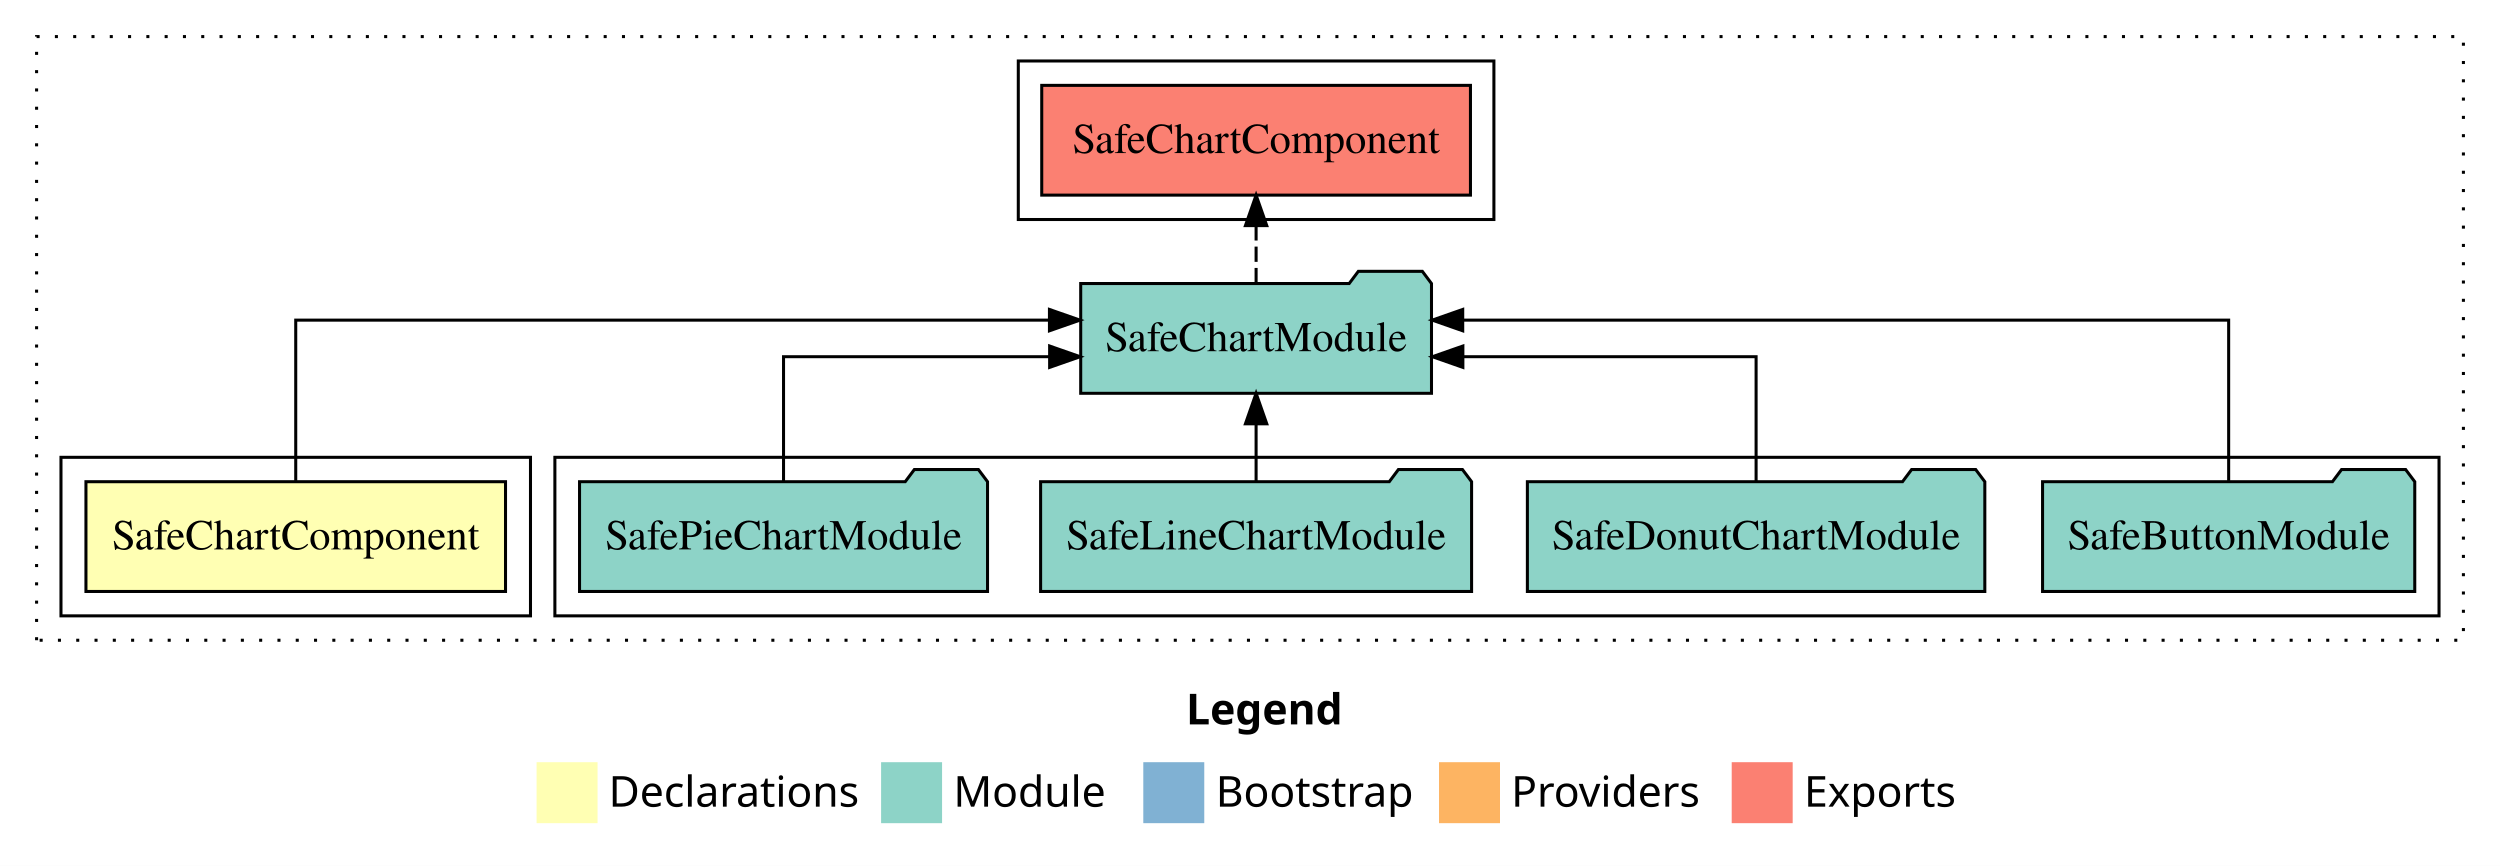
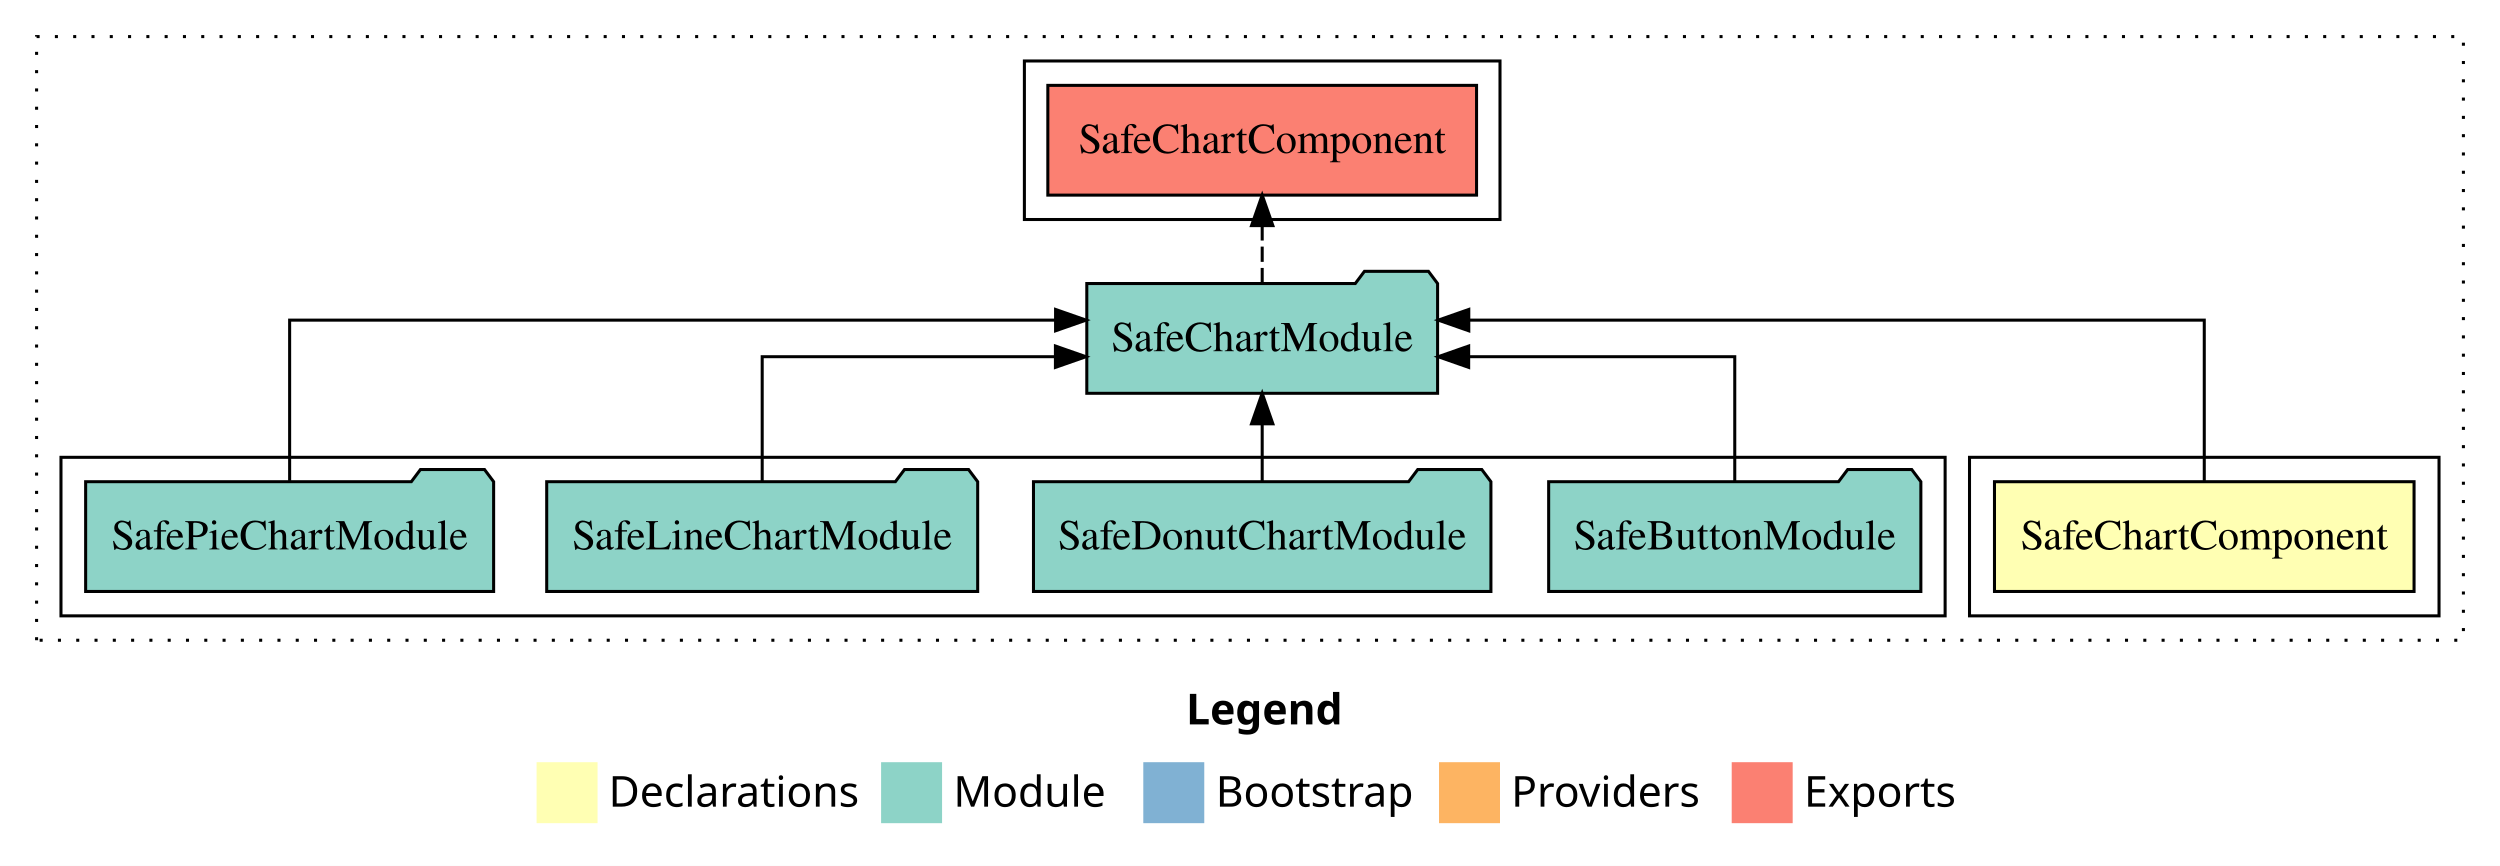
<svg xmlns="http://www.w3.org/2000/svg" width="820pt" height="284pt" viewBox="0.00 0.00 820.00 284.00">
  <g id="graph0" class="graph" transform="scale(1 1) rotate(0) translate(4 280)">
    <polygon fill="white" stroke="transparent" points="-4,4 -4,-280 816,-280 816,4 -4,4" />
    <text text-anchor="start" x="385.01" y="-42.4" font-family="sans-serif" font-weight="bold" font-size="14.00">Legend</text>
    <polygon fill="#ffffb3" stroke="transparent" points="172,-10 172,-30 192,-30 192,-10 172,-10" />
    <text text-anchor="start" x="195.63" y="-15.4" font-family="sans-serif" font-size="14.00">  Declarations</text>
    <polygon fill="#8dd3c7" stroke="transparent" points="285,-10 285,-30 305,-30 305,-10 285,-10" />
    <text text-anchor="start" x="308.73" y="-15.4" font-family="sans-serif" font-size="14.00">  Module</text>
    <polygon fill="#80b1d3" stroke="transparent" points="371,-10 371,-30 391,-30 391,-10 371,-10" />
    <text text-anchor="start" x="394.78" y="-15.4" font-family="sans-serif" font-size="14.00">  Bootstrap</text>
    <polygon fill="#fdb462" stroke="transparent" points="468,-10 468,-30 488,-30 488,-10 468,-10" />
    <text text-anchor="start" x="491.67" y="-15.4" font-family="sans-serif" font-size="14.00">  Providers</text>
    <polygon fill="#fb8072" stroke="transparent" points="564,-10 564,-30 584,-30 584,-10 564,-10" />
    <text text-anchor="start" x="587.73" y="-15.4" font-family="sans-serif" font-size="14.00">  Exports</text>
    <g id="clust1" class="cluster">
      <polygon fill="none" stroke="black" stroke-dasharray="1,5" points="8,-70 8,-268 804,-268 804,-70 8,-70" />
    </g>
+     <g id="clust2" class="cluster">
+       <polygon fill="none" stroke="black" points="642,-78 642,-130 796,-130 796,-78 642,-78" />
+     </g>
    <g id="clust4" class="cluster">
-       <polygon fill="none" stroke="black" points="178,-78 178,-130 796,-130 796,-78 178,-78" />
+       <polygon fill="none" stroke="black" points="16,-78 16,-130 634,-130 634,-78 16,-78" />
    </g>
    <g id="clust5" class="cluster">
-       <polygon fill="none" stroke="black" points="330,-208 330,-260 486,-260 486,-208 330,-208" />
-     </g>
-     <g id="clust2" class="cluster">
-       <polygon fill="none" stroke="black" points="16,-78 16,-130 170,-130 170,-78 16,-78" />
+       <polygon fill="none" stroke="black" points="332,-208 332,-260 488,-260 488,-208 332,-208" />
    </g>
    <g id="node1" class="node">
-       <polygon fill="#ffffb3" stroke="black" points="161.81,-122 24.19,-122 24.19,-86 161.81,-86 161.81,-122" />
-       <text text-anchor="middle" x="93" y="-99.8" font-family="Times,serif" font-size="14.00">SafeChartComponent</text>
+       <polygon fill="#ffffb3" stroke="black" points="787.81,-122 650.19,-122 650.19,-86 787.81,-86 787.81,-122" />
+       <text text-anchor="middle" x="719" y="-99.8" font-family="Times,serif" font-size="14.00">SafeChartComponent</text>
    </g>
    <g id="node2" class="node">
-       <polygon fill="#8dd3c7" stroke="black" points="465.53,-187 462.53,-191 441.53,-191 438.53,-187 350.47,-187 350.47,-151 465.53,-151 465.53,-187" />
-       <text text-anchor="middle" x="408" y="-164.8" font-family="Times,serif" font-size="14.00">SafeChartModule</text>
+       <polygon fill="#8dd3c7" stroke="black" points="467.53,-187 464.53,-191 443.53,-191 440.53,-187 352.47,-187 352.47,-151 467.53,-151 467.53,-187" />
+       <text text-anchor="middle" x="410" y="-164.8" font-family="Times,serif" font-size="14.00">SafeChartModule</text>
    </g>
    <g id="edge1" class="edge">
-       <path fill="none" stroke="black" d="M93,-122.28C93,-143.32 93,-175 93,-175 93,-175 340.22,-175 340.22,-175" />
-       <polygon fill="black" stroke="black" points="340.22,-178.5 350.22,-175 340.22,-171.5 340.22,-178.5" />
+       <path fill="none" stroke="black" d="M719,-122.28C719,-143.32 719,-175 719,-175 719,-175 477.76,-175 477.76,-175" />
+       <polygon fill="black" stroke="black" points="477.76,-171.5 467.76,-175 477.76,-178.5 477.76,-171.5" />
    </g>
    <g id="node7" class="node">
-       <polygon fill="#fb8072" stroke="black" points="478.31,-252 337.69,-252 337.69,-216 478.31,-216 478.31,-252" />
-       <text text-anchor="middle" x="408" y="-229.8" font-family="Times,serif" font-size="14.00">SafeChartComponent </text>
+       <polygon fill="#fb8072" stroke="black" points="480.31,-252 339.69,-252 339.69,-216 480.31,-216 480.31,-252" />
+       <text text-anchor="middle" x="410" y="-229.8" font-family="Times,serif" font-size="14.00">SafeChartComponent </text>
    </g>
    <g id="edge6" class="edge">
-       <path fill="none" stroke="black" stroke-dasharray="5,2" d="M408,-187.11C408,-187.11 408,-205.99 408,-205.99" />
-       <polygon fill="black" stroke="black" points="404.5,-205.99 408,-215.99 411.5,-205.99 404.5,-205.99" />
+       <path fill="none" stroke="black" stroke-dasharray="5,2" d="M410,-187.11C410,-187.11 410,-205.99 410,-205.99" />
+       <polygon fill="black" stroke="black" points="406.5,-205.99 410,-215.99 413.5,-205.99 406.5,-205.99" />
    </g>
    <g id="node3" class="node">
-       <polygon fill="#8dd3c7" stroke="black" points="788.04,-122 785.04,-126 764.04,-126 761.04,-122 665.96,-122 665.96,-86 788.04,-86 788.04,-122" />
-       <text text-anchor="middle" x="727" y="-99.8" font-family="Times,serif" font-size="14.00">SafeButtonModule</text>
+       <polygon fill="#8dd3c7" stroke="black" points="626.04,-122 623.04,-126 602.04,-126 599.04,-122 503.96,-122 503.96,-86 626.04,-86 626.04,-122" />
+       <text text-anchor="middle" x="565" y="-99.8" font-family="Times,serif" font-size="14.00">SafeButtonModule</text>
    </g>
    <g id="edge2" class="edge">
-       <path fill="none" stroke="black" d="M727,-122.28C727,-143.32 727,-175 727,-175 727,-175 475.77,-175 475.77,-175" />
-       <polygon fill="black" stroke="black" points="475.77,-171.5 465.77,-175 475.77,-178.5 475.77,-171.5" />
+       <path fill="none" stroke="black" d="M565,-122.02C565,-139.37 565,-163 565,-163 565,-163 477.72,-163 477.72,-163" />
+       <polygon fill="black" stroke="black" points="477.72,-159.5 467.72,-163 477.72,-166.5 477.72,-159.5" />
    </g>
    <g id="node4" class="node">
-       <polygon fill="#8dd3c7" stroke="black" points="647.02,-122 644.02,-126 623.02,-126 620.02,-122 496.98,-122 496.98,-86 647.02,-86 647.02,-122" />
-       <text text-anchor="middle" x="572" y="-99.8" font-family="Times,serif" font-size="14.00">SafeDonutChartModule</text>
+       <polygon fill="#8dd3c7" stroke="black" points="485.02,-122 482.02,-126 461.02,-126 458.02,-122 334.98,-122 334.98,-86 485.02,-86 485.02,-122" />
+       <text text-anchor="middle" x="410" y="-99.8" font-family="Times,serif" font-size="14.00">SafeDonutChartModule</text>
    </g>
    <g id="edge3" class="edge">
-       <path fill="none" stroke="black" d="M572,-122.02C572,-139.37 572,-163 572,-163 572,-163 475.82,-163 475.82,-163" />
-       <polygon fill="black" stroke="black" points="475.82,-159.5 465.82,-163 475.82,-166.5 475.82,-159.5" />
+       <path fill="none" stroke="black" d="M410,-122.11C410,-122.11 410,-140.99 410,-140.99" />
+       <polygon fill="black" stroke="black" points="406.5,-140.99 410,-150.99 413.5,-140.99 406.5,-140.99" />
    </g>
    <g id="node5" class="node">
-       <polygon fill="#8dd3c7" stroke="black" points="478.68,-122 475.68,-126 454.68,-126 451.68,-122 337.32,-122 337.32,-86 478.68,-86 478.68,-122" />
-       <text text-anchor="middle" x="408" y="-99.8" font-family="Times,serif" font-size="14.00">SafeLineChartModule</text>
+       <polygon fill="#8dd3c7" stroke="black" points="316.68,-122 313.68,-126 292.68,-126 289.68,-122 175.32,-122 175.32,-86 316.68,-86 316.68,-122" />
+       <text text-anchor="middle" x="246" y="-99.8" font-family="Times,serif" font-size="14.00">SafeLineChartModule</text>
    </g>
    <g id="edge4" class="edge">
-       <path fill="none" stroke="black" d="M408,-122.11C408,-122.11 408,-140.99 408,-140.99" />
-       <polygon fill="black" stroke="black" points="404.5,-140.99 408,-150.99 411.5,-140.99 404.5,-140.99" />
+       <path fill="none" stroke="black" d="M246,-122.02C246,-139.37 246,-163 246,-163 246,-163 342.18,-163 342.18,-163" />
+       <polygon fill="black" stroke="black" points="342.18,-166.5 352.18,-163 342.18,-159.5 342.18,-166.5" />
    </g>
    <g id="node6" class="node">
-       <polygon fill="#8dd3c7" stroke="black" points="319.91,-122 316.91,-126 295.91,-126 292.91,-122 186.09,-122 186.09,-86 319.91,-86 319.91,-122" />
-       <text text-anchor="middle" x="253" y="-99.8" font-family="Times,serif" font-size="14.00">SafePieChartModule</text>
+       <polygon fill="#8dd3c7" stroke="black" points="157.91,-122 154.91,-126 133.91,-126 130.91,-122 24.09,-122 24.09,-86 157.91,-86 157.91,-122" />
+       <text text-anchor="middle" x="91" y="-99.8" font-family="Times,serif" font-size="14.00">SafePieChartModule</text>
    </g>
    <g id="edge5" class="edge">
-       <path fill="none" stroke="black" d="M253,-122.02C253,-139.37 253,-163 253,-163 253,-163 340.28,-163 340.28,-163" />
-       <polygon fill="black" stroke="black" points="340.28,-166.5 350.28,-163 340.28,-159.5 340.28,-166.5" />
+       <path fill="none" stroke="black" d="M91,-122.28C91,-143.32 91,-175 91,-175 91,-175 342.23,-175 342.23,-175" />
+       <polygon fill="black" stroke="black" points="342.23,-178.5 352.23,-175 342.23,-171.5 342.23,-178.5" />
    </g>
  </g>
</svg>
